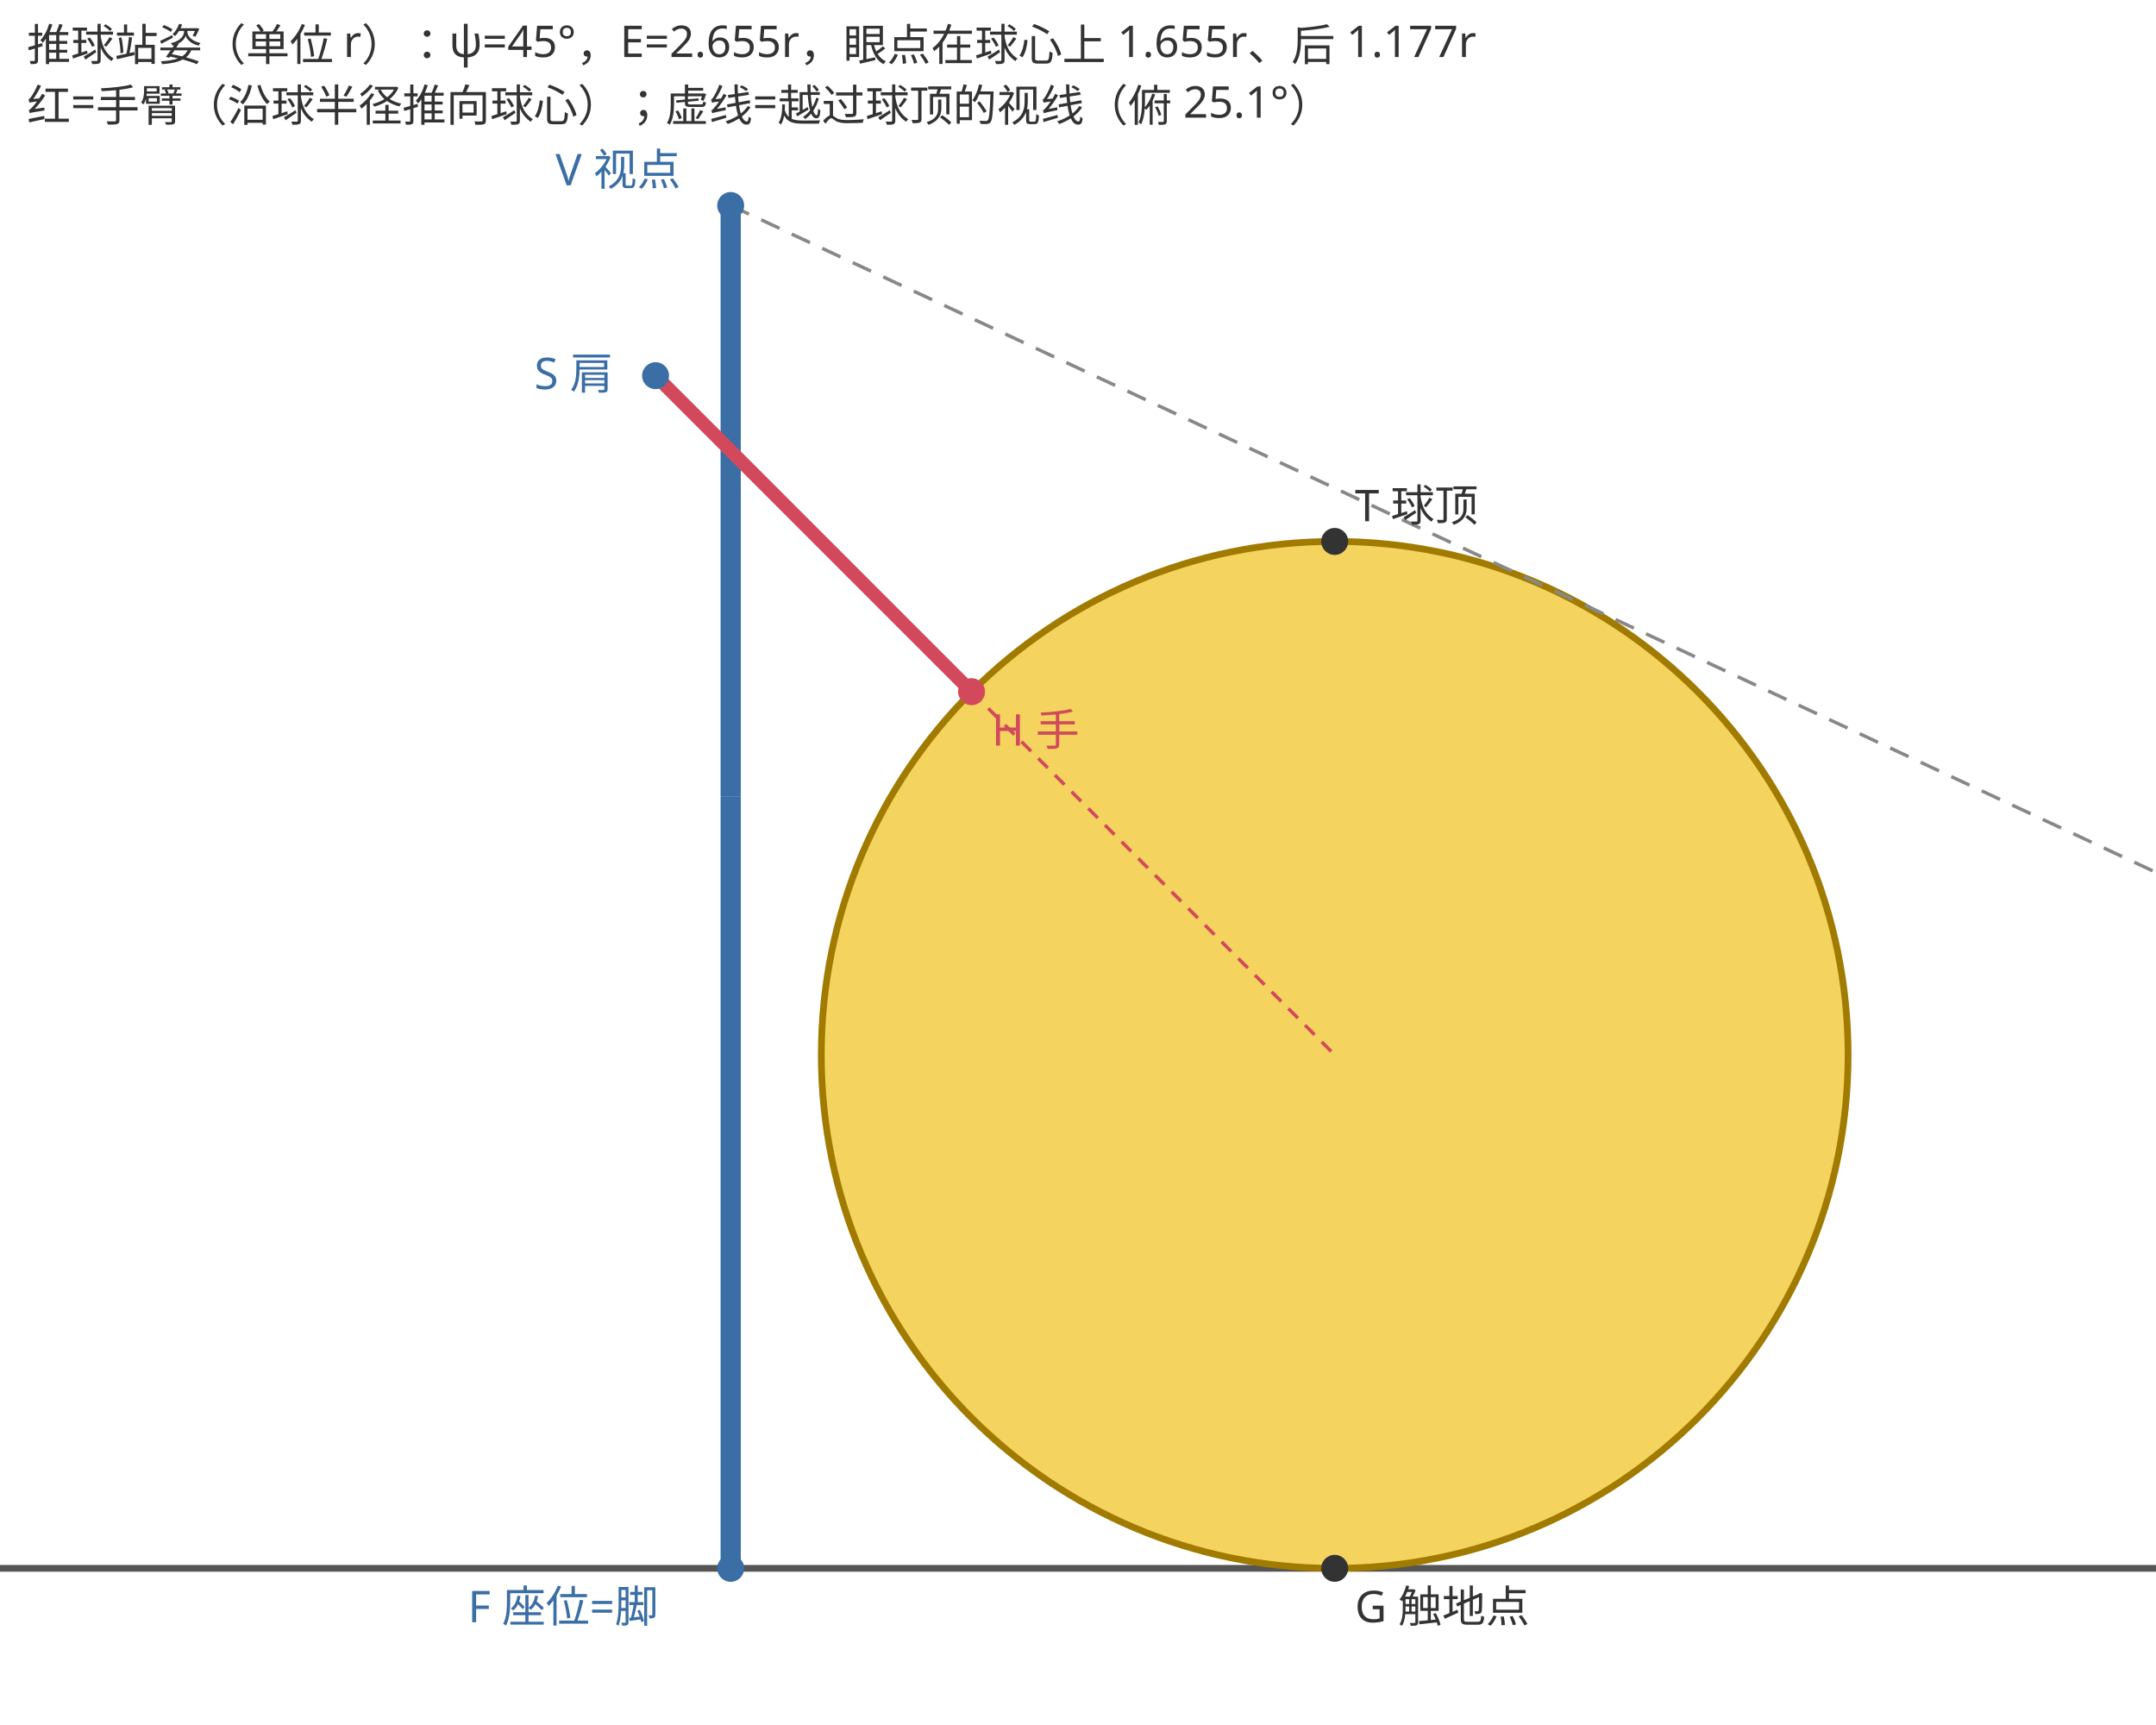
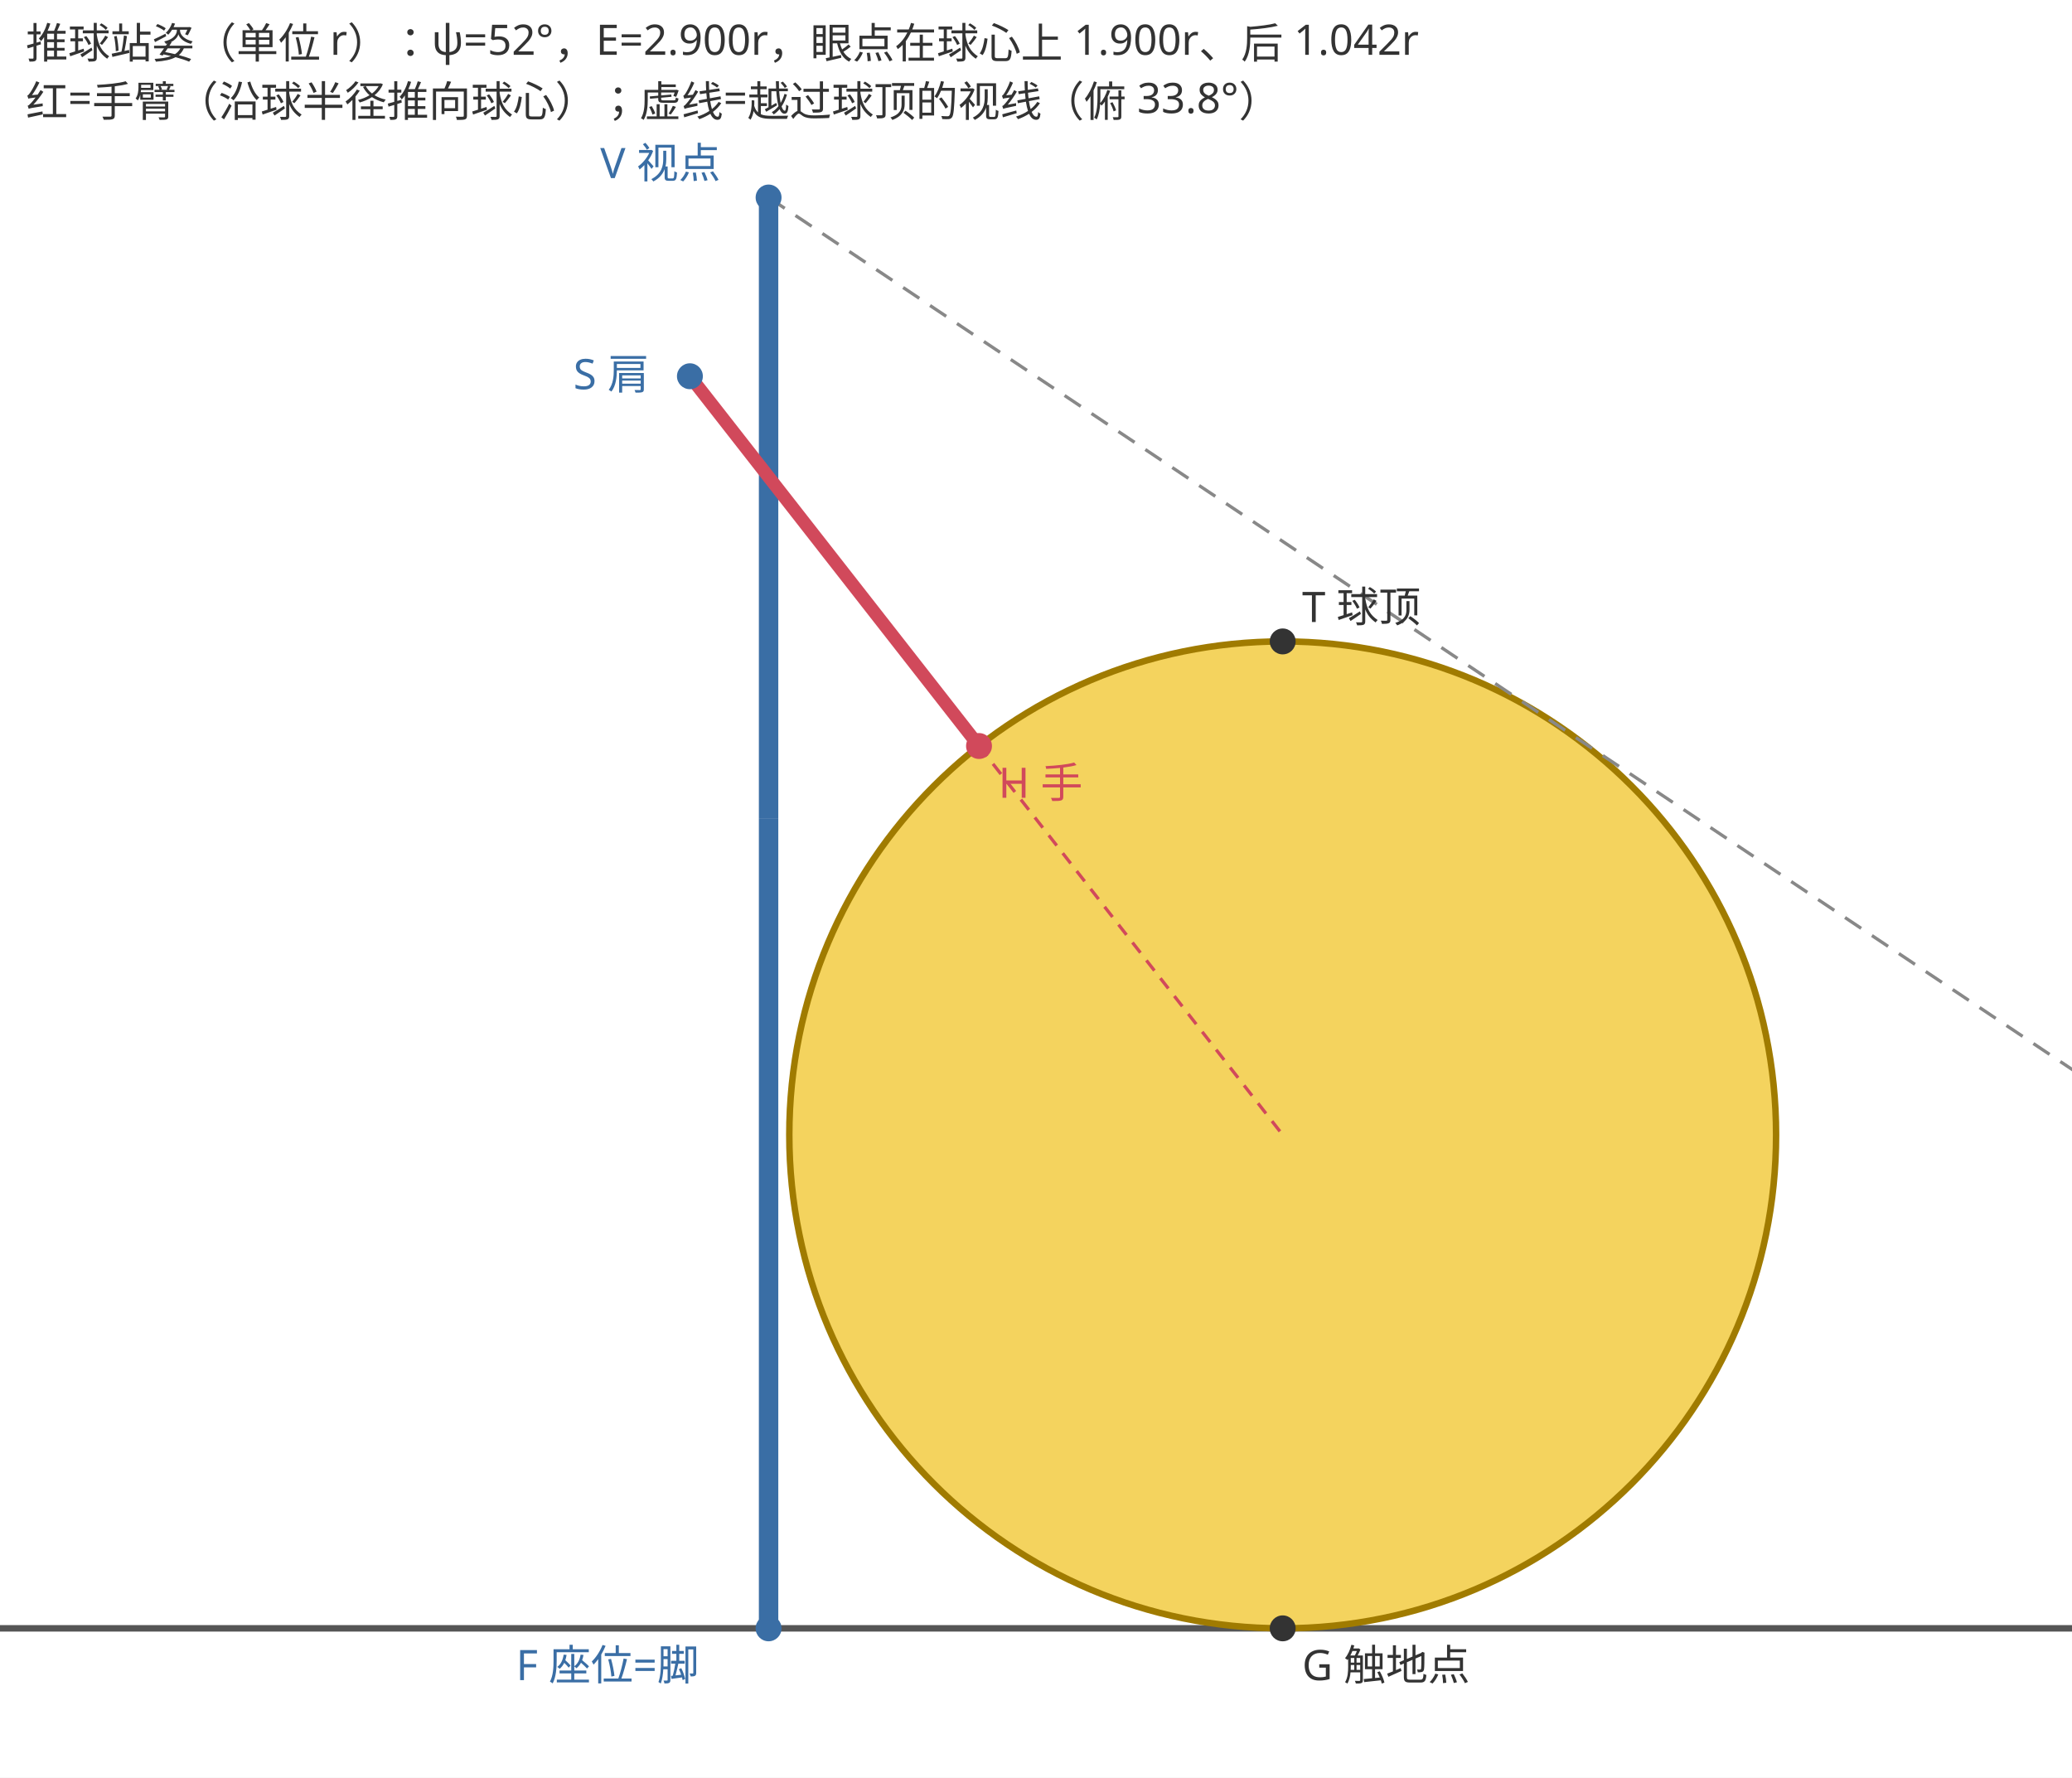
- <svg xmlns="http://www.w3.org/2000/svg" width="640" height="512" viewBox="0 0 640 512" font-family="sans-serif">
+ <svg xmlns="http://www.w3.org/2000/svg" width="640" height="549" viewBox="0 0 640 549" font-family="sans-serif">
  <rect width="100%" height="100%" fill="white" />
-   <line x1="0.0" y1="465.5" x2="640.0" y2="465.5" stroke="#555" stroke-width="2" />
-   <circle cx="396.2" cy="313.1" r="152.4" fill="#f4d35e" stroke="#a07b00" stroke-width="2" />
-   <line x1="216.9" y1="61.0" x2="1045.0" y2="448.4" stroke="#888" stroke-width="1" stroke-dasharray="6,4" />
-   <line x1="216.9" y1="61.0" x2="216.9" y2="236.5" stroke="#3a6ea5" stroke-width="6" />
-   <line x1="216.9" y1="236.5" x2="216.9" y2="465.5" stroke="#3a6ea5" stroke-width="6" />
-   <line x1="194.6" y1="111.5" x2="288.4" y2="205.3" stroke="#d1495b" stroke-width="4" />
-   <line x1="288.4" y1="205.3" x2="396.2" y2="313.1" stroke="#d1495b" stroke-width="1" stroke-dasharray="4,3" />
-   <circle cx="396.2" cy="465.5" r="4" fill="#333" />
-   <text x="402.2" y="481.5" font-size="13" fill="#333">G 触地点</text>
-   <circle cx="396.2" cy="160.7" r="4" fill="#333" />
-   <text x="402.2" y="154.7" font-size="13" fill="#333">T 球顶</text>
-   <circle cx="216.9" cy="61.0" r="4" fill="#3a6ea5" />
-   <text x="164.9" y="55.0" font-size="13" fill="#3a6ea5">V 视点</text>
-   <circle cx="194.6" cy="111.5" r="4" fill="#3a6ea5" />
-   <text x="158.6" y="115.5" font-size="13" fill="#3a6ea5">S 肩</text>
-   <circle cx="288.4" cy="205.3" r="4" fill="#d1495b" />
-   <text x="294.4" y="221.3" font-size="13" fill="#d1495b">H 手</text>
-   <circle cx="216.9" cy="465.5" r="4" fill="#3a6ea5" />
-   <text x="138.9" y="481.5" font-size="13" fill="#3a6ea5">F 座位=脚</text>
-   <text x="8" y="18" font-size="13" fill="#333">推球站姿（单位 r）：ψ=45°，E=2.655r，眼点在球心上 1.655r、后 1.177r</text>
-   <text x="8" y="36" font-size="13" fill="#333">红=手臂（沿球半径推向球心）；虚线=越过球顶的视线（俯 25.1°）</text>
+   <line x1="0.0" y1="502.9" x2="640.0" y2="502.9" stroke="#555" stroke-width="2" />
+   <circle cx="396.2" cy="350.5" r="152.4" fill="#f4d35e" stroke="#a07b00" stroke-width="2" />
+   <line x1="237.4" y1="61.0" x2="997.4" y2="569.3" stroke="#888" stroke-width="1" stroke-dasharray="6,4" />
+   <line x1="237.4" y1="61.0" x2="237.4" y2="252.7" stroke="#3a6ea5" stroke-width="6" />
+   <line x1="237.4" y1="252.7" x2="237.4" y2="502.9" stroke="#3a6ea5" stroke-width="6" />
+   <line x1="213.1" y1="116.2" x2="302.4" y2="230.4" stroke="#d1495b" stroke-width="4" />
+   <line x1="302.4" y1="230.4" x2="396.2" y2="350.5" stroke="#d1495b" stroke-width="1" stroke-dasharray="4,3" />
+   <circle cx="396.2" cy="502.9" r="4" fill="#333" />
+   <text x="402.2" y="518.9" font-size="13" fill="#333">G 触地点</text>
+   <circle cx="396.2" cy="198.1" r="4" fill="#333" />
+   <text x="402.2" y="192.1" font-size="13" fill="#333">T 球顶</text>
+   <circle cx="237.4" cy="61.0" r="4" fill="#3a6ea5" />
+   <text x="185.4" y="55.0" font-size="13" fill="#3a6ea5">V 视点</text>
+   <circle cx="213.1" cy="116.2" r="4" fill="#3a6ea5" />
+   <text x="177.1" y="120.2" font-size="13" fill="#3a6ea5">S 肩</text>
+   <circle cx="302.4" cy="230.4" r="4" fill="#d1495b" />
+   <text x="308.4" y="246.4" font-size="13" fill="#d1495b">H 手</text>
+   <circle cx="237.4" cy="502.9" r="4" fill="#3a6ea5" />
+   <text x="159.4" y="518.9" font-size="13" fill="#3a6ea5">F 座位=脚</text>
+   <text x="8" y="18" font-size="13" fill="#333">推球站姿（单位 r）：ψ=52°，E=2.900r，眼点在球心上 1.900r、后 1.042r</text>
+   <text x="8" y="36" font-size="13" fill="#333">红=手臂（沿球半径推向球心）；虚线=越过球顶的视线（俯 33.8°）</text>
</svg>
